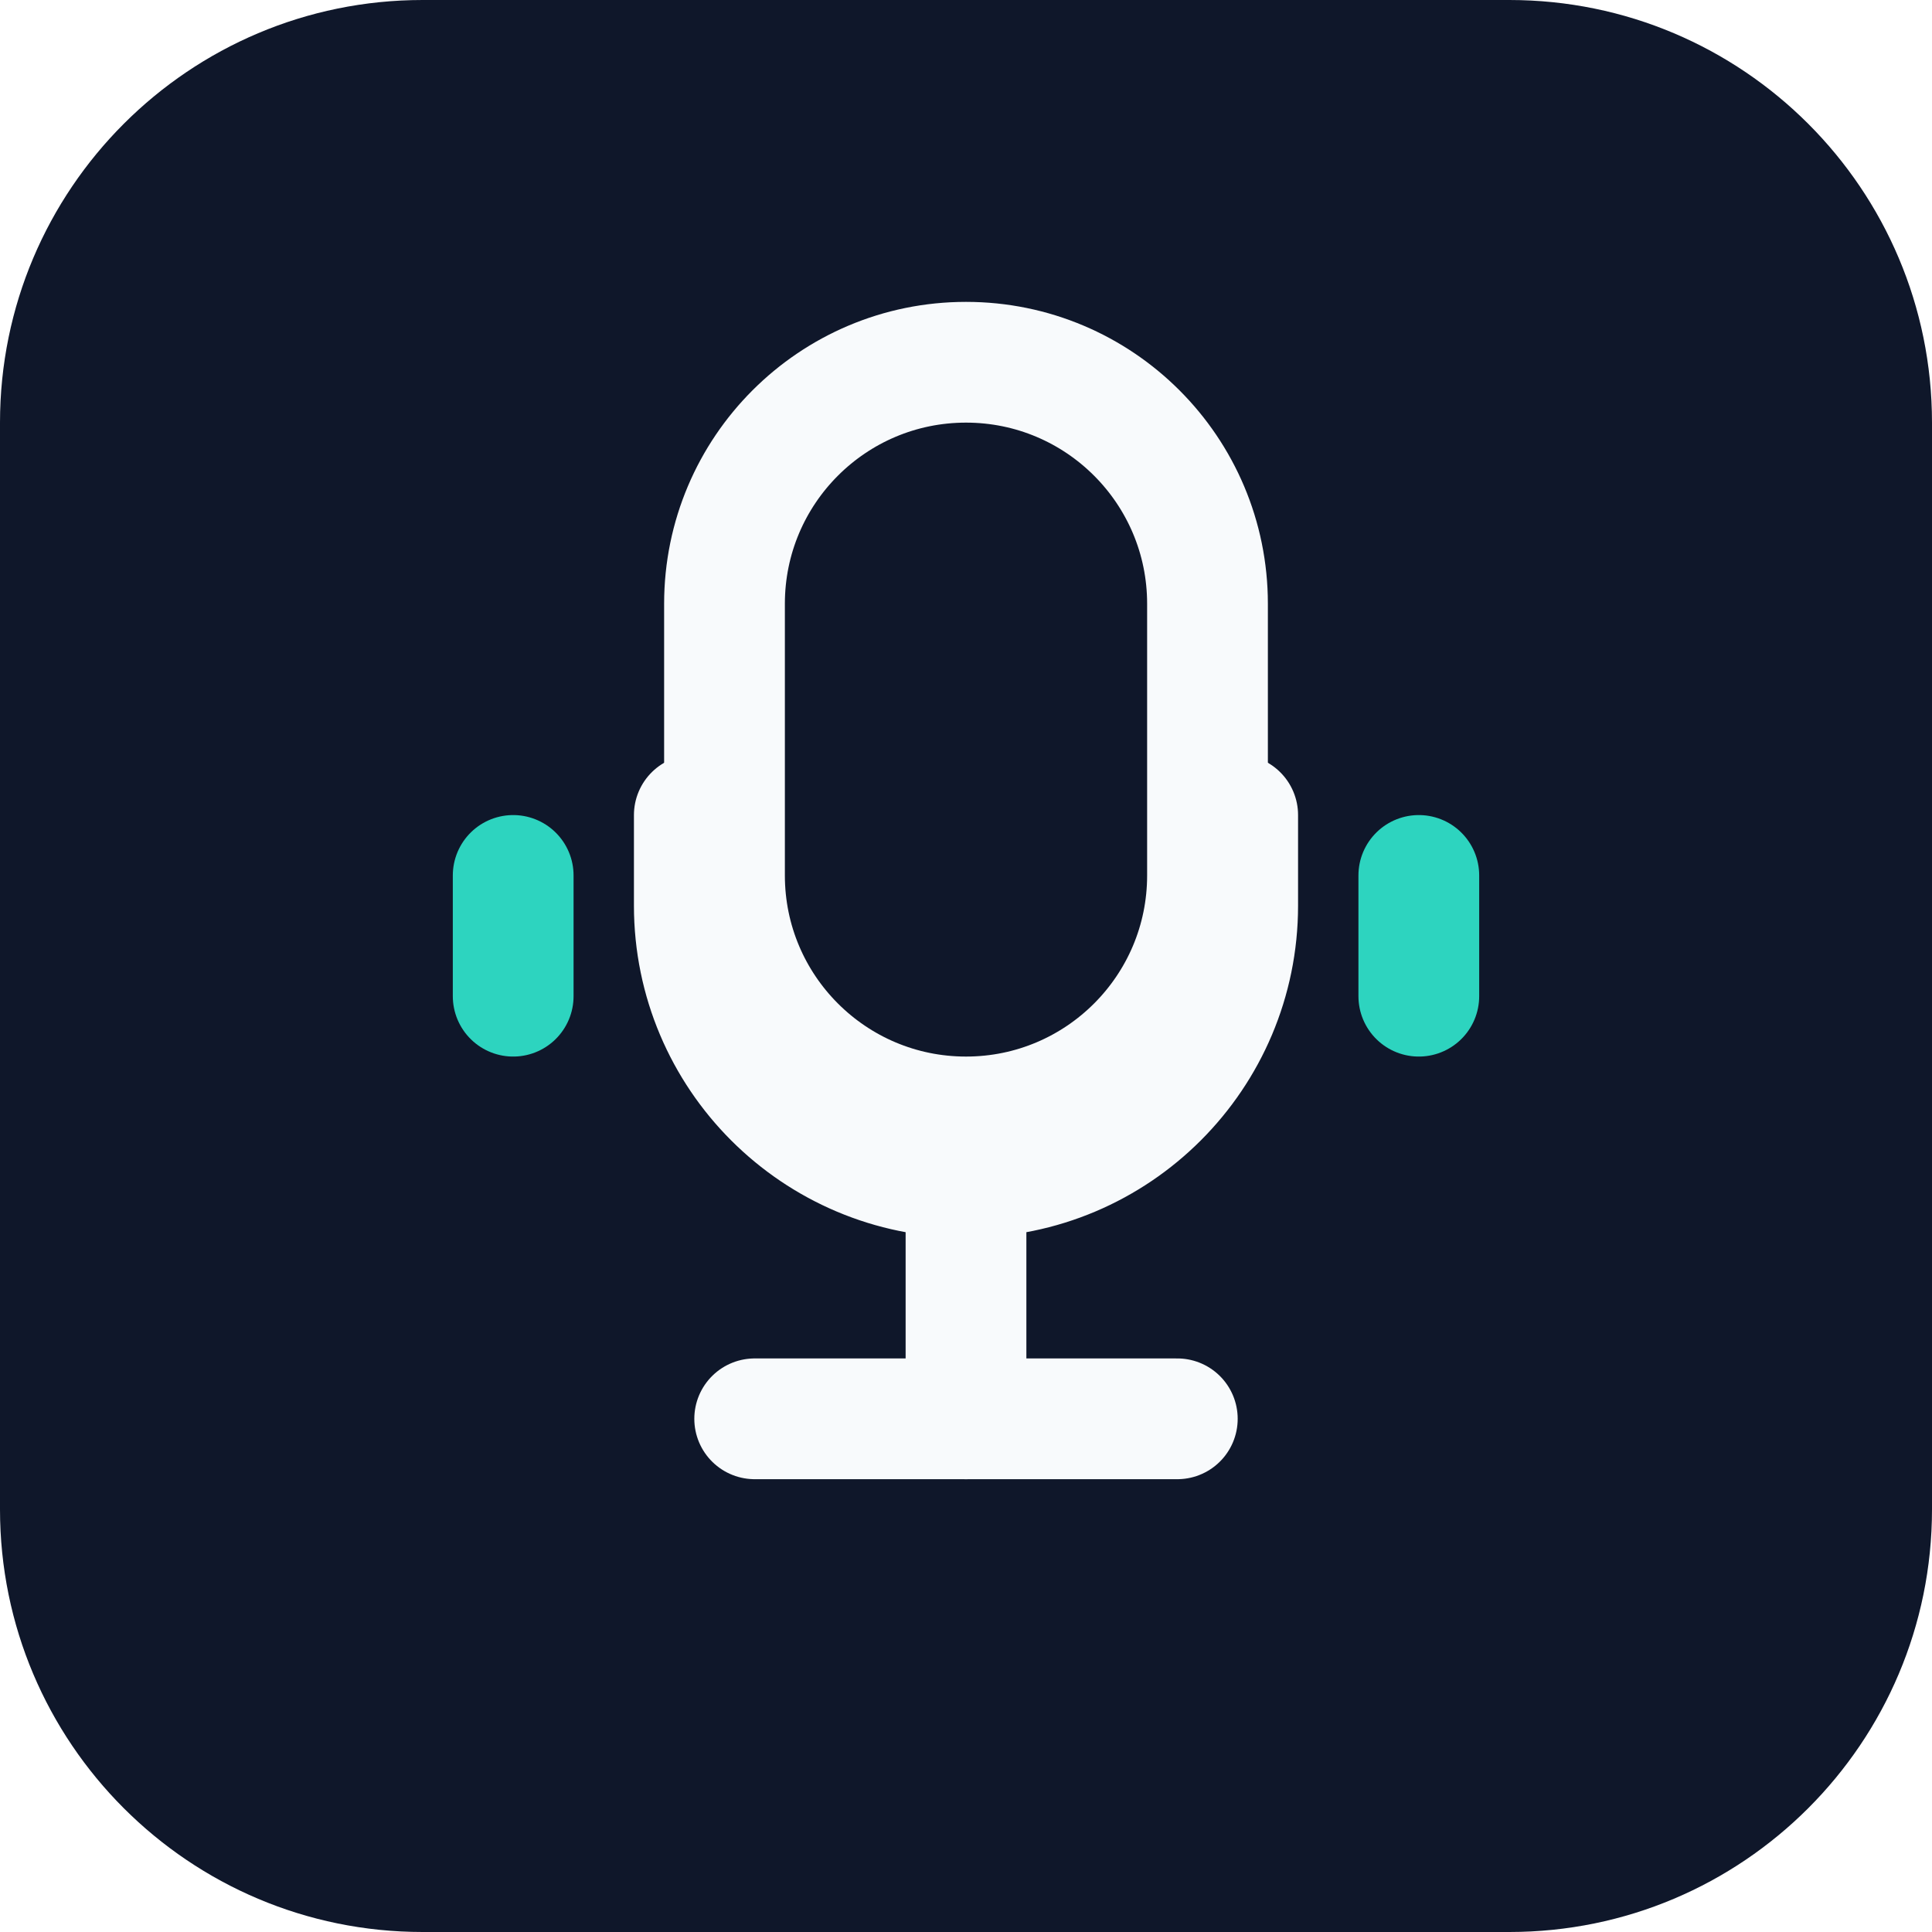
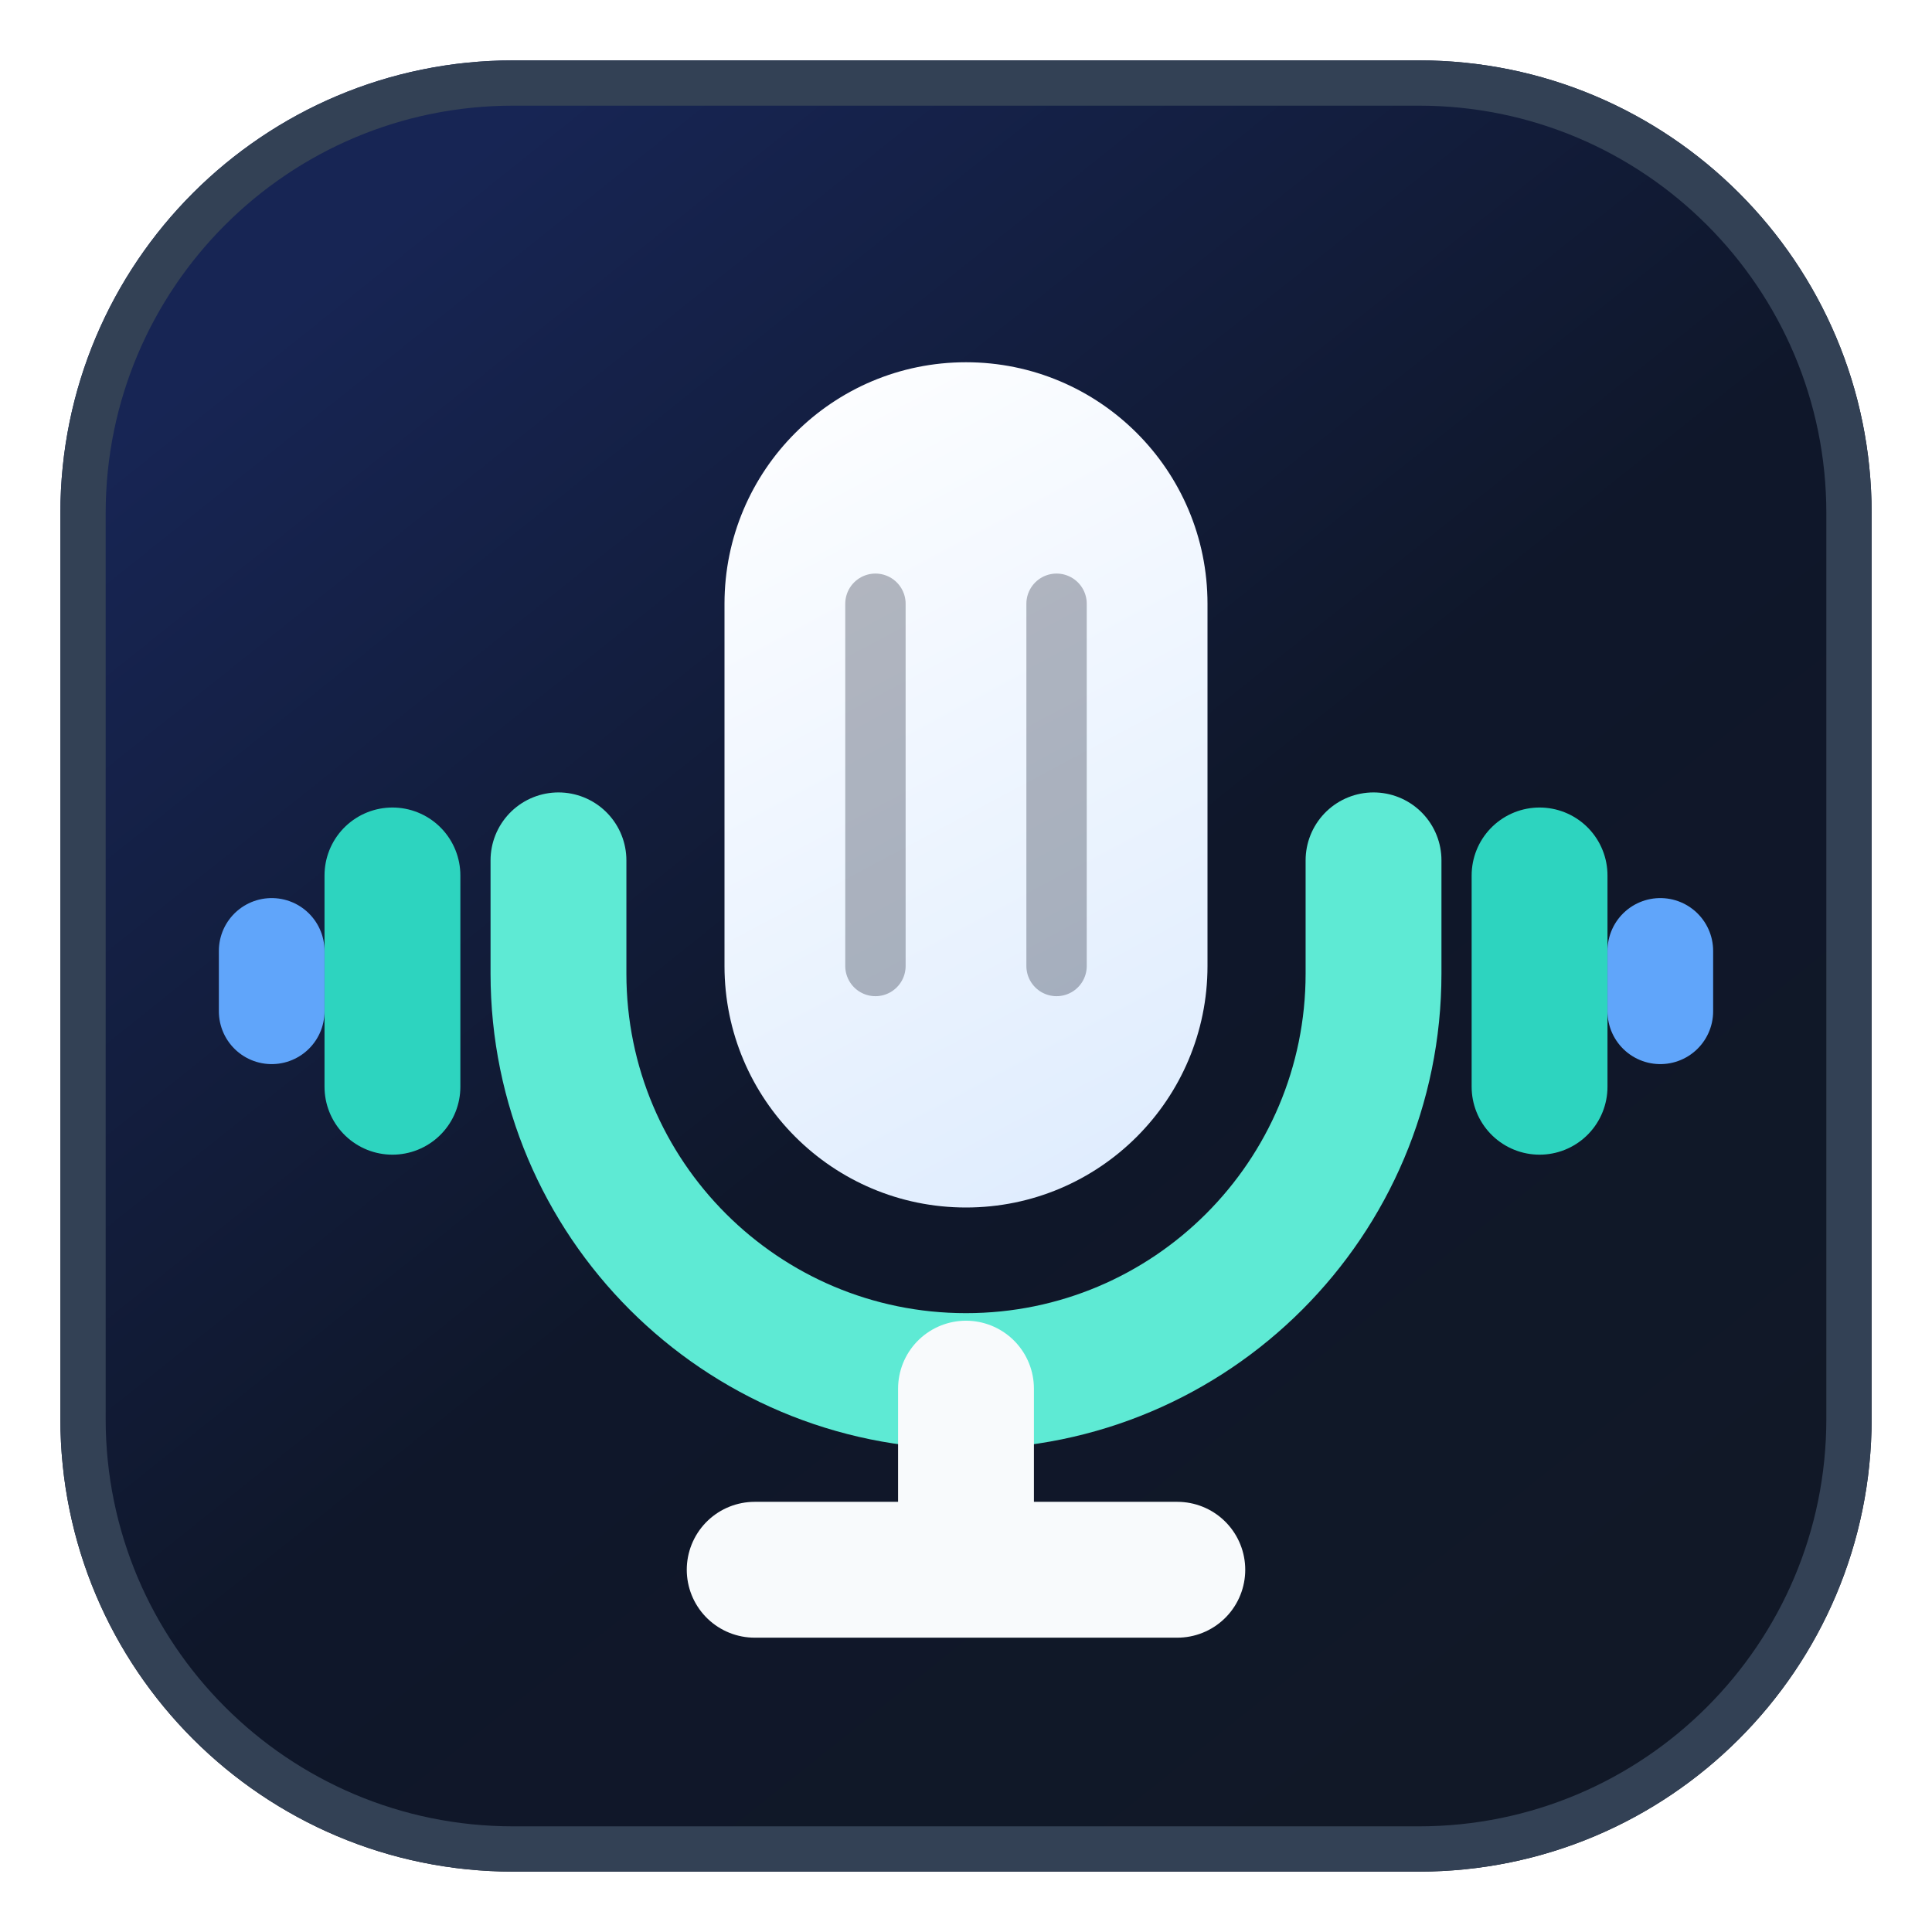
<svg xmlns="http://www.w3.org/2000/svg" viewBox="0 0 64 64" role="img" aria-label="ASR Studio">
-   <rect width="64" height="64" rx="14" fill="#0f172a" />
-   <path d="M32 39a9 9 0 0 0 9-9v-3" fill="none" stroke="#f8fafc" stroke-width="4" stroke-linecap="round" stroke-linejoin="round" />
-   <path d="M32 39a9 9 0 0 1-9-9v-3" fill="none" stroke="#f8fafc" stroke-width="4" stroke-linecap="round" stroke-linejoin="round" />
-   <path d="M32 39v8" fill="none" stroke="#f8fafc" stroke-width="4" stroke-linecap="round" />
-   <path d="M25 47h14" fill="none" stroke="#f8fafc" stroke-width="4" stroke-linecap="round" />
-   <rect x="24" y="12" width="16" height="25" rx="8" fill="none" stroke="#f8fafc" stroke-width="4" />
-   <path d="M17 29v4M47 29v4" fill="none" stroke="#2dd4bf" stroke-width="4" stroke-linecap="round" />
+   <defs>
+     <linearGradient id="badge" x1="12" y1="8" x2="52" y2="58" gradientUnits="userSpaceOnUse">
+       <stop offset="0" stop-color="#172554" />
+       <stop offset="0.52" stop-color="#0f172a" />
+       <stop offset="1" stop-color="#111827" />
+     </linearGradient>
+     <linearGradient id="mic" x1="24" y1="12" x2="40" y2="42" gradientUnits="userSpaceOnUse">
+       <stop offset="0" stop-color="#ffffff" />
+       <stop offset="1" stop-color="#dbeafe" />
+     </linearGradient>
+   </defs>
+   <rect x="2" y="2" width="60" height="60" rx="15" fill="url(#badge)" />
+   <rect x="2.75" y="2.75" width="58.5" height="58.5" rx="14.25" fill="none" stroke="#334155" stroke-width="1.5" />
+   <path d="M18.5 28.5v3.75a13.5 13.5 0 0 0 27 0V28.5" fill="none" stroke="#5eead4" stroke-width="4.5" stroke-linecap="round" stroke-linejoin="round" />
+   <rect x="24" y="12" width="16" height="28" rx="8" fill="url(#mic)" />
+   <path d="M29 20v12M35 20v12" fill="none" stroke="#0f172a" stroke-opacity="0.3" stroke-width="2" stroke-linecap="round" />
+   <path d="M32 46v6M25 52h14" fill="none" stroke="#f8fafc" stroke-width="4.5" stroke-linecap="round" stroke-linejoin="round" />
+   <path d="M13 29v7M51 29v7" fill="none" stroke="#2dd4bf" stroke-width="4.5" stroke-linecap="round" />
+   <path d="M9 31.5v2M55 31.5v2" fill="none" stroke="#60a5fa" stroke-width="3.5" stroke-linecap="round" />
</svg>
